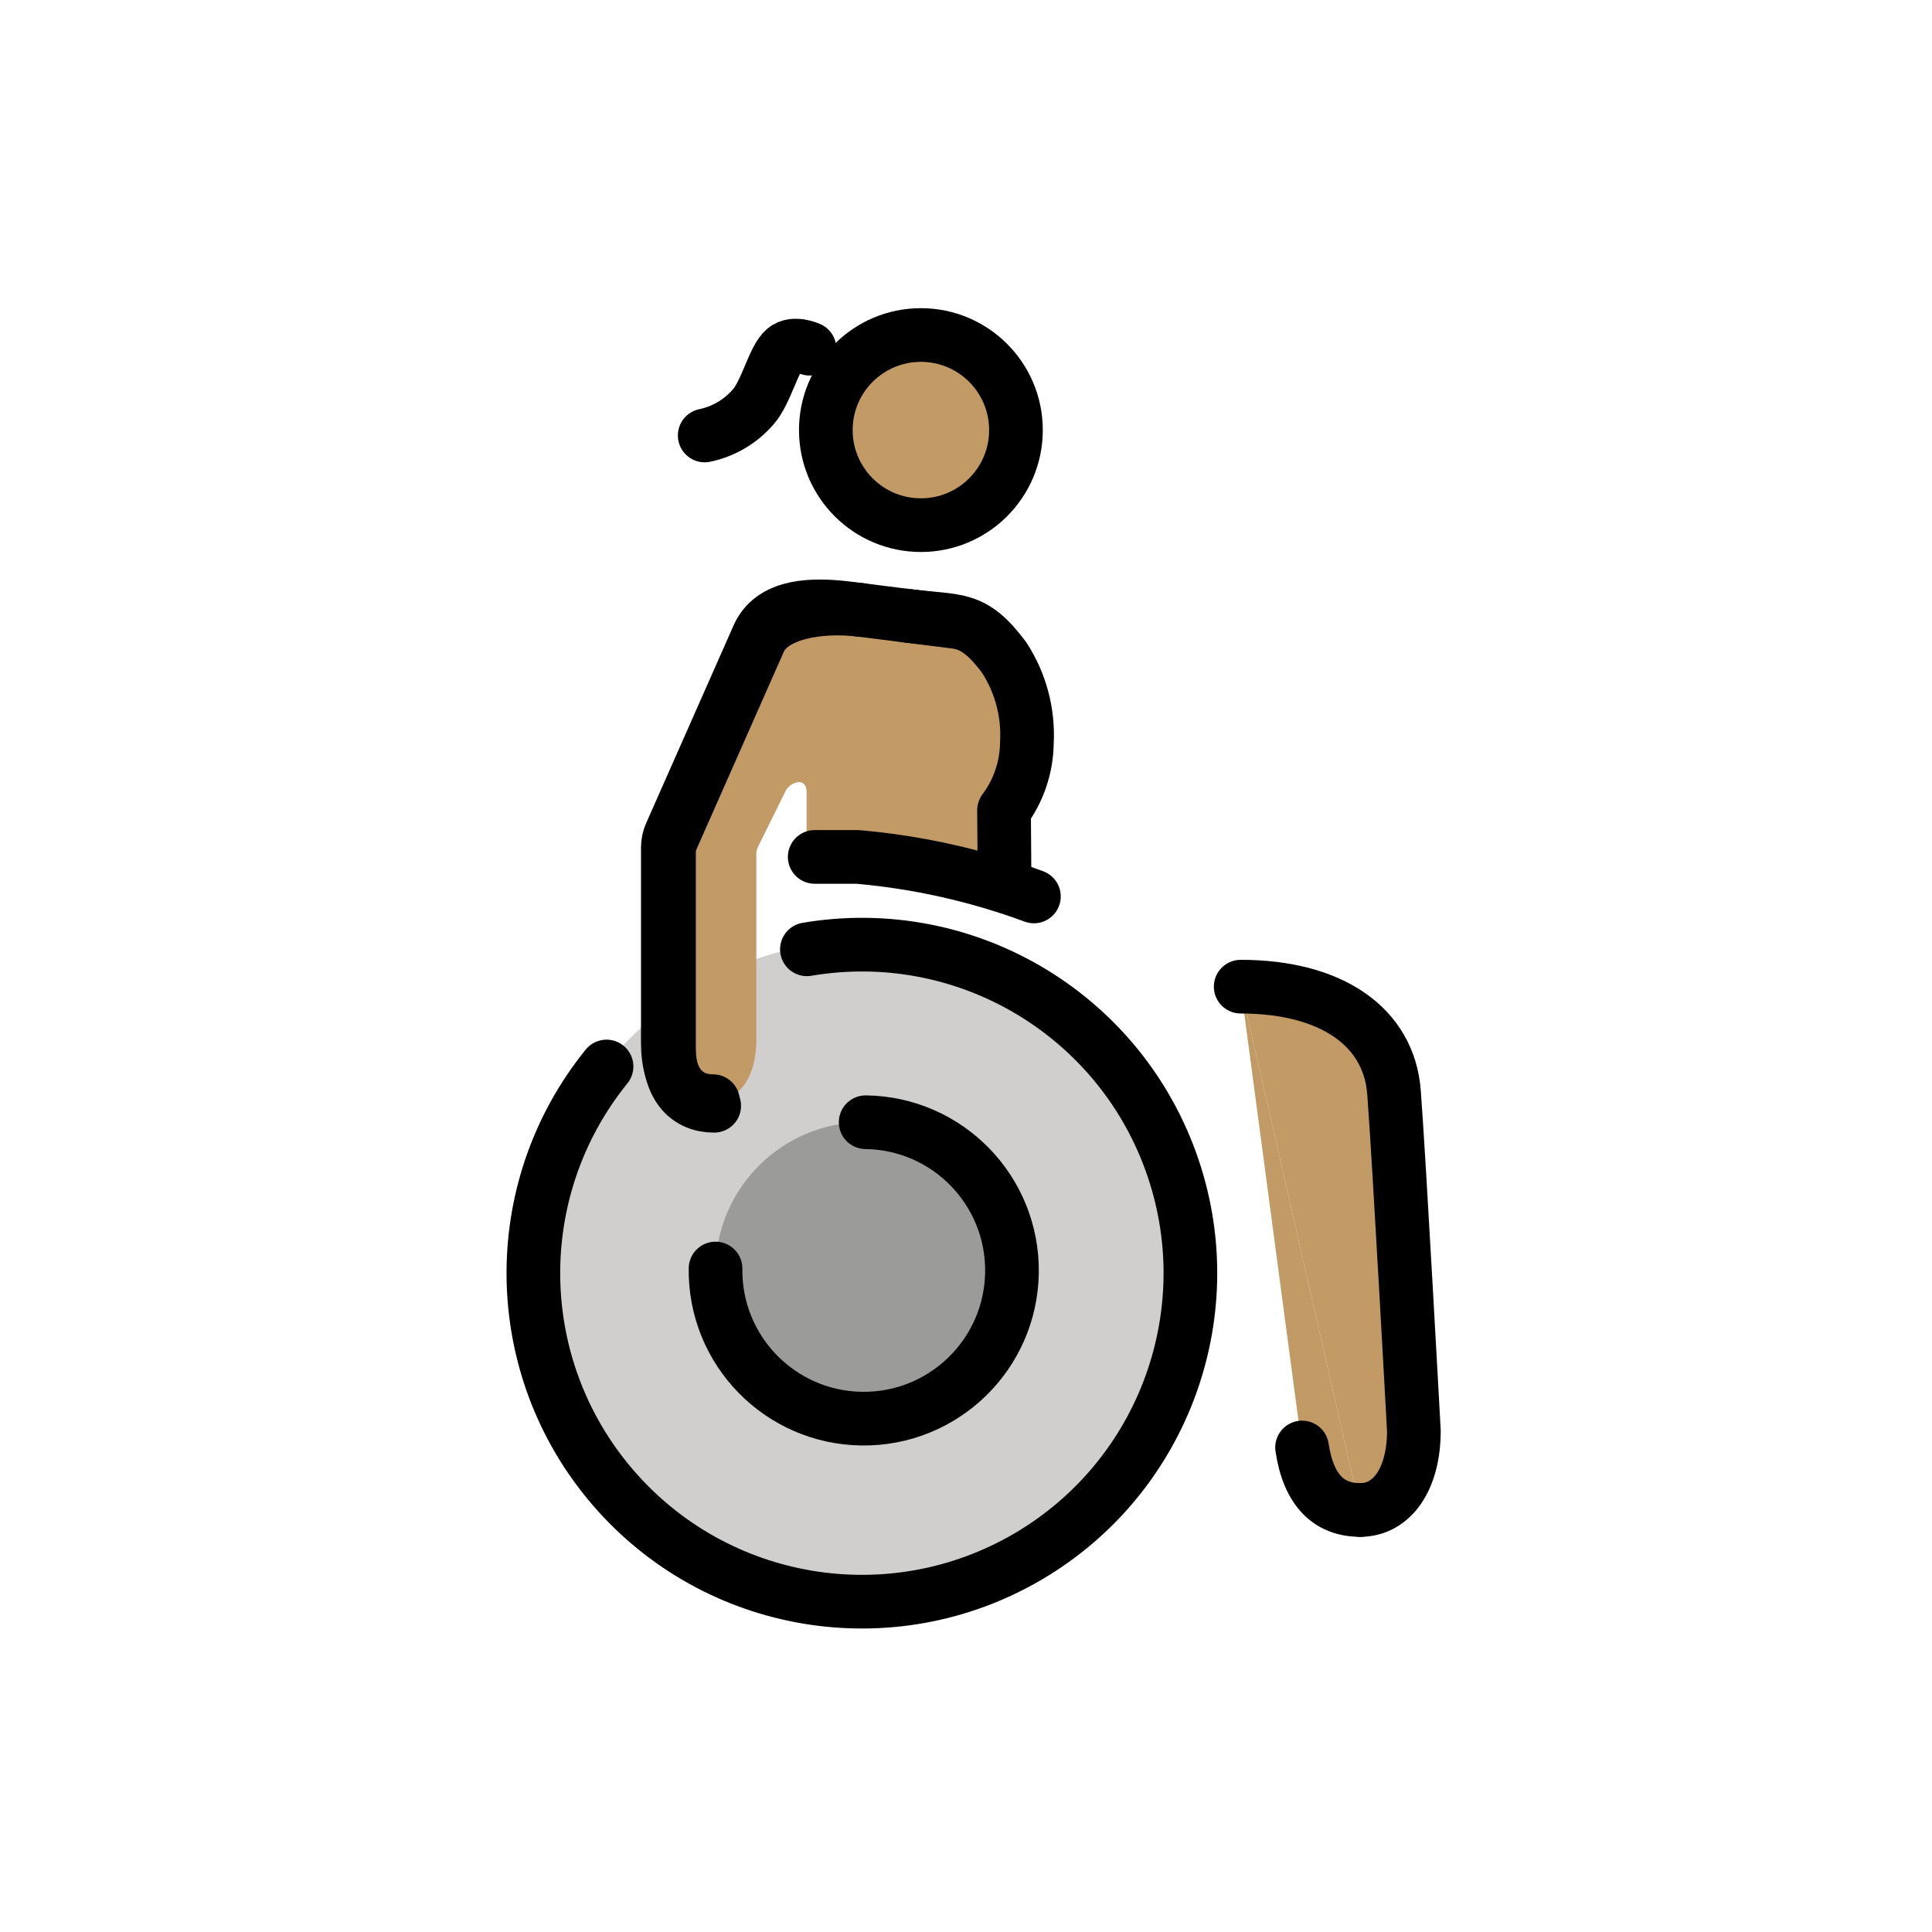
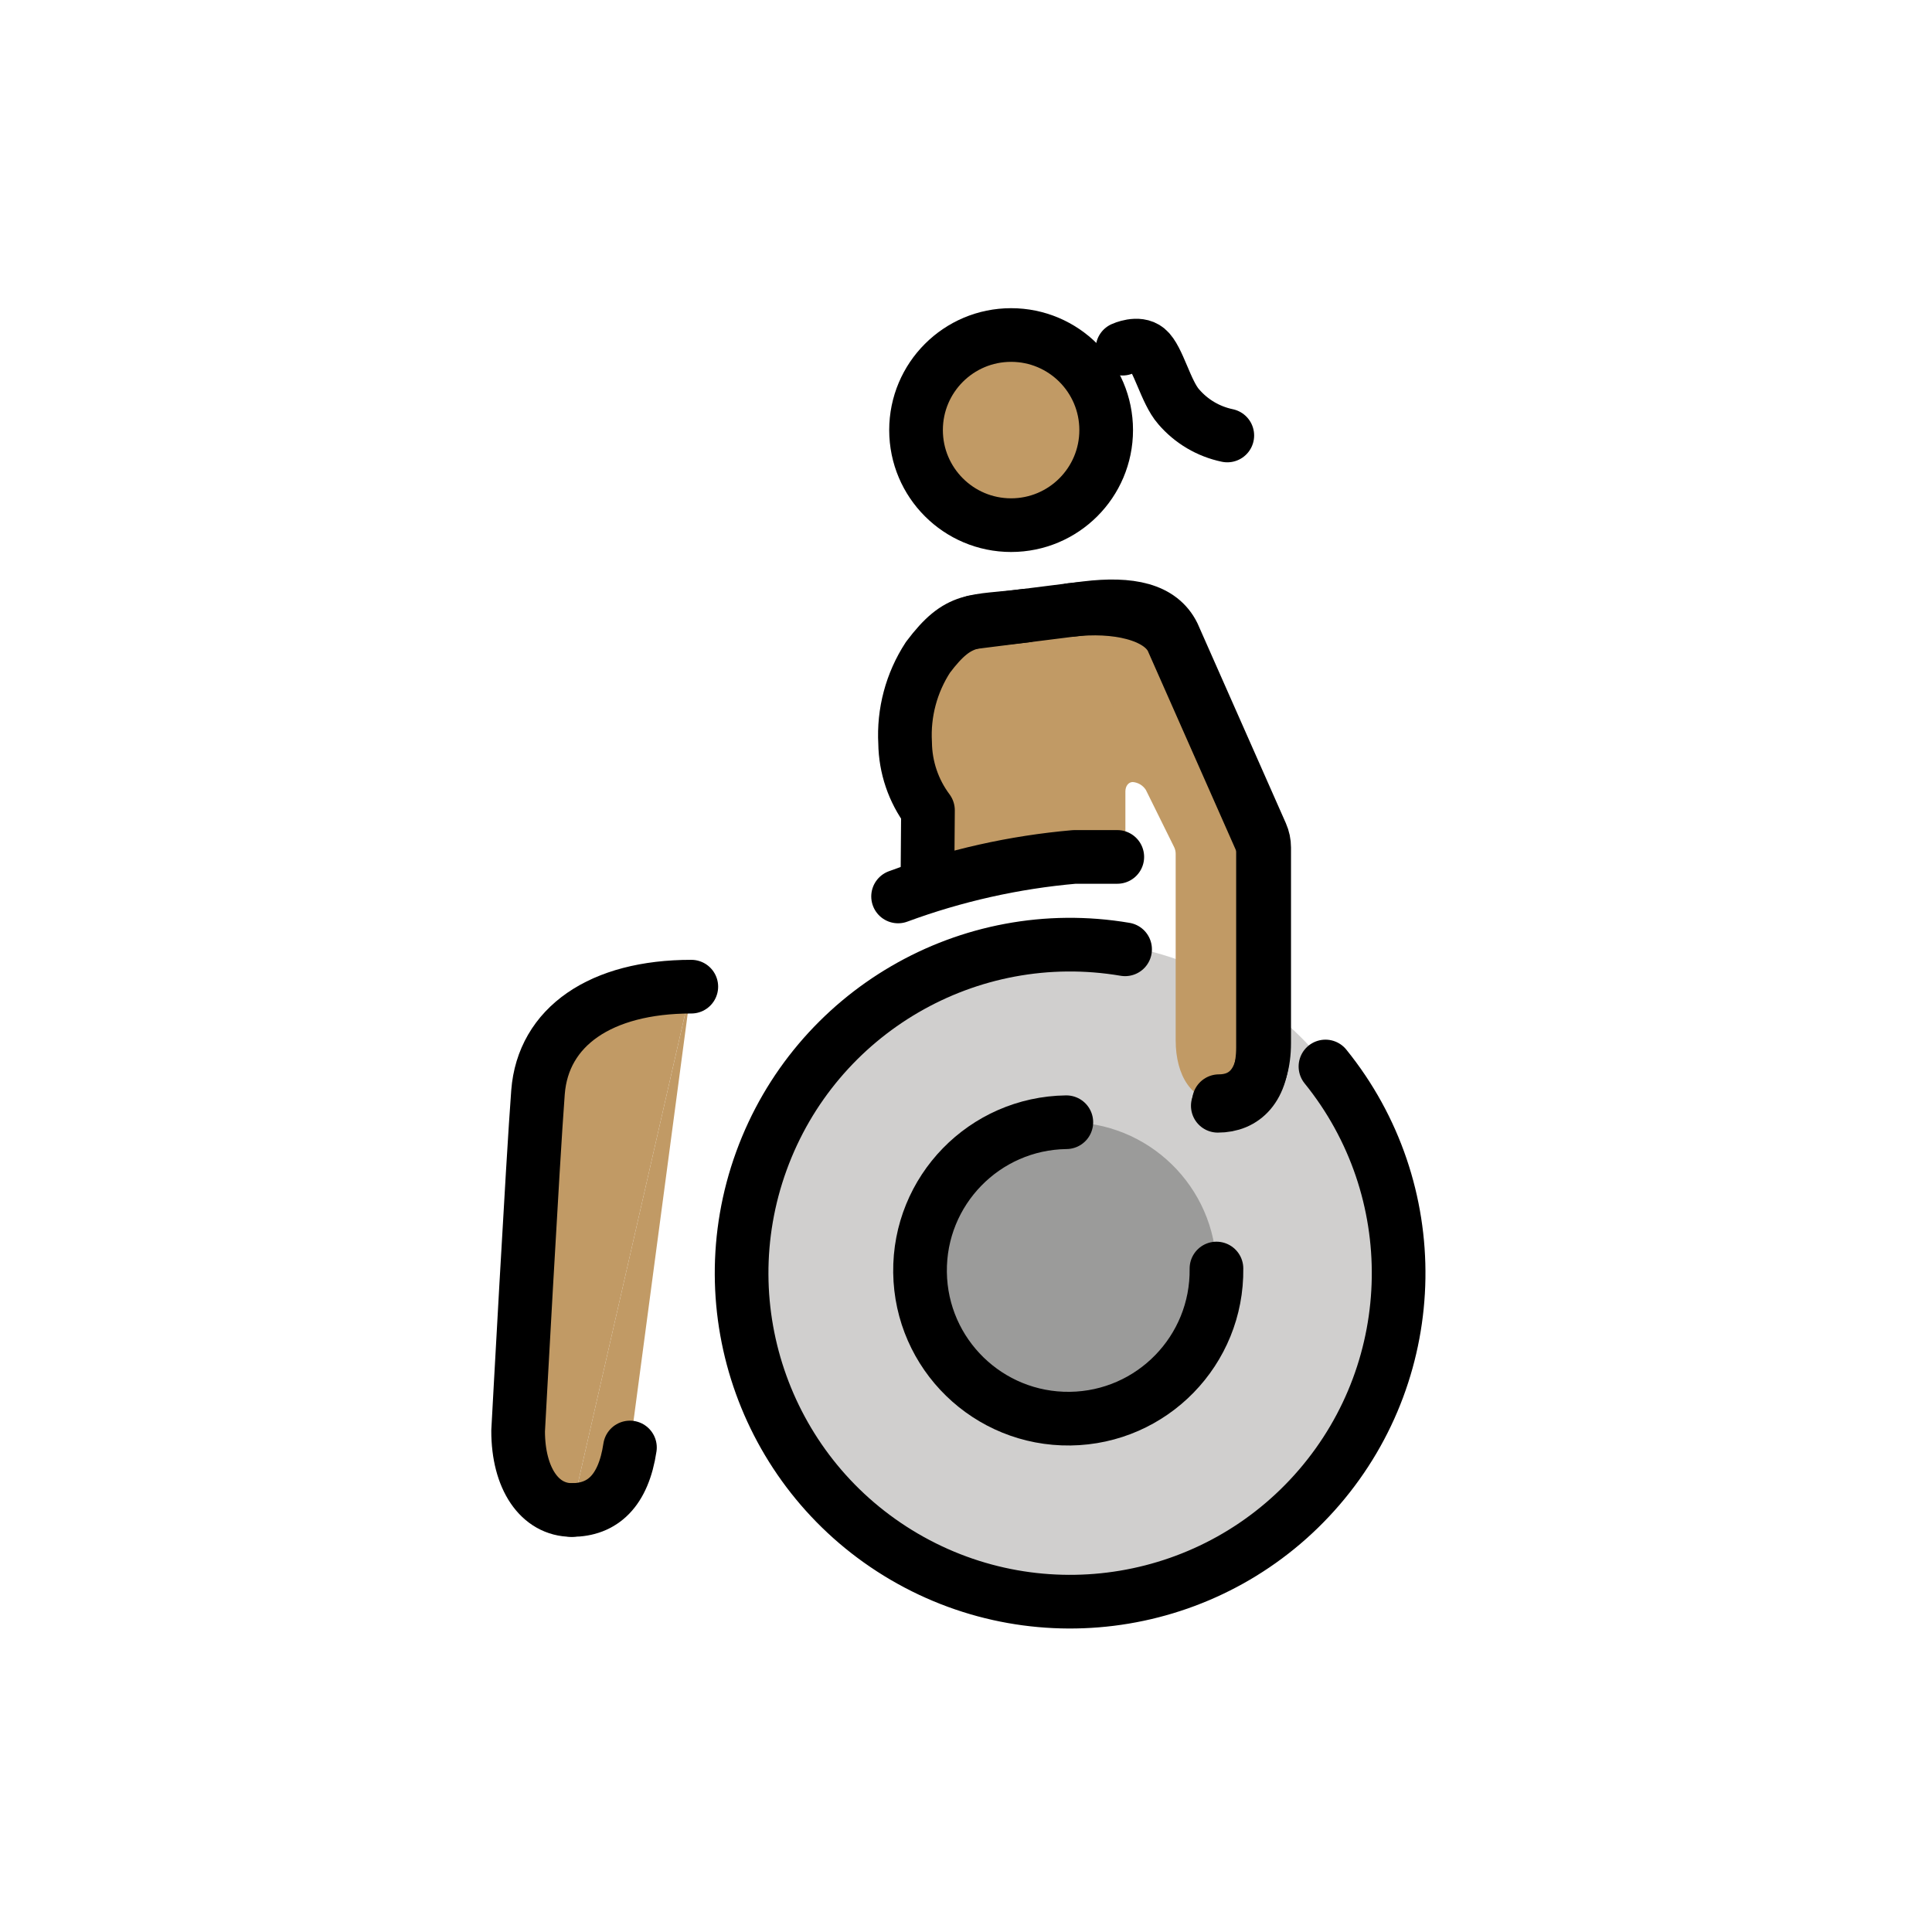
<svg xmlns="http://www.w3.org/2000/svg" id="emoji" viewBox="0 0 72 72">
  <g id="color">
    <g>
-       <path fill="#d0cfce" d="M32.031,59.62A12.276,12.276,0,0,0,44.465,47.504h0A12.276,12.276,0,1,0,32.031,59.62" />
-       <path fill="#9b9b9a" d="M32.261,41.822a5.524,5.524,0,1,0,5.452,5.595A5.524,5.524,0,0,0,32.261,41.822Z" />
+       <path fill="#d0cfce" d="M39.969,59.62A12.276,12.276,0,0,1,27.535,47.504h0A12.276,12.276,0,1,1,39.969,59.62" />
+       <path fill="#9b9b9a" d="M39.739,41.822a5.524,5.524,0,1,1-5.452,5.595A5.524,5.524,0,0,1,39.739,41.822z" />
    </g>
  </g>
  <g id="skin">
-     <path fill="#c19a65" d="M31.525,22.661c-1.656-.199-2.748.05-3.246.994L25.91,28.048a6.734,6.734,0,0,0-1.021,4.163v6.655c0,1.518.726,2.171,1.684,2.171.995,0,1.613-.934,1.613-2.268l0-6.95a.571.571,0,0,1,.059-.253l1.052-2.128a.641.641,0,0,1,.487-.294c.166,0,.276.156.276.35v1.87a.57.57,0,0,0,.57.57H31.96" />
-     <path fill="#c19a65" d="M30.799,31.483c0-1.968-.463-6.914-.463-8.478,0-.545.593-.095,3.777-.095,1.731,0,2.318.438,3.38,1.932a5.439,5.439,0,0,1,1.423,2.952,2.73,2.73,0,0,1-1.476,2.214l-.278,2.361Z" />
-     <line x1="31.389" x2="31.389" y1="30.698" y2="32.912" fill="#c19a65" />
-     <circle cx="34.319" cy="16.028" r="3.543" fill="#c19a65" />
-     <path fill="#c19a65" d="M46.237,36.77l2.286,17.174c.243,1.625,1.025,2.329,2.166,2.329" />
-     <path fill="#c19a65" d="M50.689,56.273c1.203,0,2.002-1.177,2.002-2.947,0,0-.552-10.182-.741-12.623S49.616,36.77,46.237,36.77" />
+     <path fill="#c19a65" d="M40.475,22.661c1.656,-.199,2.748,.05,3.246,.994L46.09,28.048a6.734,6.734,0,0,1,1.021,4.163v6.655c0,1.518-.726,2.171-1.684,2.171c-.995,0-1.613,-.934-1.613,-2.268l0,-6.95a.571,.571,0,0,0-.059,-.253l-1.052,-2.128a.641,.641,0,0,0-.487,-.294c-.166,0-.276,.156-.276,.35v1.87a.57,.57,0,0,1-.57,.57H40.04" />
+     <path fill="#c19a65" d="M41.201,31.483c0,-1.968,.463,-6.914,.463,-8.478c0,-.545-.593,-.095-3.777,-.095c-1.731,0-2.318,.438-3.38,1.932a5.439,5.439,0,0,0-1.423,2.952a2.73,2.73,0,0,0,1.476,2.214l.278,2.361z" />
+     <line x1="40.611" x2="40.611" y1="30.698" y2="32.912" fill="#c19a65" />
+     <circle cx="37.681" cy="16.028" r="3.543" fill="#c19a65" />
+     <path fill="#c19a65" d="M25.763,36.77l-2.286,17.174c-.243,1.625-1.025,2.329-2.166,2.329" />
+     <path fill="#c19a65" d="M21.311,56.273c-1.203,0-2.002,-1.177-2.002,-2.947c0,0,.552,-10.182,.741,-12.623S22.384,36.77,25.763,36.77" />
  </g>
  <g id="line">
    <g>
-       <path fill="none" stroke="#000" stroke-linecap="round" stroke-linejoin="round" stroke-width="2" d="M50.689,56.273c1.203,0,2.002-1.177,2.002-2.947,0,0-.552-10.182-.741-12.623S49.616,36.77,46.237,36.77" />
-       <path fill="none" stroke="#000" stroke-linecap="round" stroke-linejoin="round" stroke-width="2" d="M48.524,53.944c.243,1.625,1.025,2.329,2.166,2.329" />
-       <path fill="none" stroke="#000" stroke-linecap="round" stroke-linejoin="round" stroke-width="2" d="M26.666,47.274a5.524,5.524,0,1,0,5.595-5.452h0" />
-       <path fill="none" stroke="#000" stroke-linecap="round" stroke-linejoin="round" stroke-width="2" d="M35.736,23.191l-4.212-.53c-1.656-.199-2.778.05-3.246.994l-3.284,7.428a1.24,1.24,0,0,0-.106.502v7.282c0,1.518.726,2.171,1.684,2.171" />
-       <path fill="none" stroke="#000" stroke-linecap="round" stroke-linejoin="round" stroke-width="2" d="M32.093,22.732c-1.656-.199-3.303.15-3.771,1.094l-3.284,7.428a1.242,1.242,0,0,0-.106.502v7.282c0,1.518.726,2.171,1.684,2.171" />
-       <path fill="none" stroke="#000" stroke-linecap="round" stroke-linejoin="round" stroke-width="2" d="M30.362,31.935H31.96a25.341,25.341,0,0,1,6.571,1.473" />
-       <circle cx="34.319" cy="16.028" r="3.543" fill="none" stroke="#000" stroke-linecap="round" stroke-linejoin="round" stroke-width="2" />
-       <path fill="none" stroke="#000" stroke-linecap="round" stroke-linejoin="round" stroke-width="2" d="M22.604,39.745a12.242,12.242,0,1,0,7.467-4.367" />
-       <path fill="none" stroke="#000" stroke-linecap="round" stroke-linejoin="round" stroke-width="2" d="M33.771,22.943c1.965.247,2.477,0,3.646,1.553a5.298,5.298,0,0,1,.852,3.192,4.285,4.285,0,0,1-.852,2.51l.017,2.236" />
-       <path fill="none" stroke="#000" stroke-linecap="round" stroke-linejoin="round" stroke-width="2" d="M30.168,12.994s-.579-.27-.925.018c-.408.337-.686,1.599-1.168,2.145a3.261,3.261,0,0,1-1.813,1.072" />
+       <path fill="none" stroke="#000" stroke-linecap="round" stroke-linejoin="round" stroke-width="2" d="M21.311,56.273c-1.203,0-2.002,-1.177-2.002,-2.947c0,0,.552,-10.182,.741,-12.623S22.384,36.77,25.763,36.77" />
+       <path fill="none" stroke="#000" stroke-linecap="round" stroke-linejoin="round" stroke-width="2" d="M23.476,53.944c-.243,1.625-1.025,2.329-2.166,2.329" />
+       <path fill="none" stroke="#000" stroke-linecap="round" stroke-linejoin="round" stroke-width="2" d="M45.334,47.274a5.524,5.524,0,1,1-5.595,-5.452h0" />
+       <path fill="none" stroke="#000" stroke-linecap="round" stroke-linejoin="round" stroke-width="2" d="M36.264,23.191l4.212,-.53c1.656,-.199,2.778,.05,3.246,.994l3.284,7.428a1.24,1.24,0,0,1,.106,.502v7.282c0,1.518-.726,2.171-1.684,2.171" />
+       <path fill="none" stroke="#000" stroke-linecap="round" stroke-linejoin="round" stroke-width="2" d="M39.907,22.732c1.656,-.199,3.303,.15,3.771,1.094l3.284,7.428a1.242,1.242,0,0,1,.106,.502v7.282c0,1.518-.726,2.171-1.684,2.171" />
+       <path fill="none" stroke="#000" stroke-linecap="round" stroke-linejoin="round" stroke-width="2" d="M41.638,31.935H40.04a25.341,25.341,0,0,0-6.571,1.473" />
+       <circle cx="37.681" cy="16.028" r="3.543" fill="none" stroke="#000" stroke-linecap="round" stroke-linejoin="round" stroke-width="2" />
+       <path fill="none" stroke="#000" stroke-linecap="round" stroke-linejoin="round" stroke-width="2" d="M49.396,39.745a12.242,12.242,0,1,1-7.467,-4.367" />
+       <path fill="none" stroke="#000" stroke-linecap="round" stroke-linejoin="round" stroke-width="2" d="M38.229,22.943c-1.965,.247-2.477,0-3.646,1.553a5.298,5.298,0,0,0-.852,3.192a4.285,4.285,0,0,0,.852,2.51l-.017,2.236" />
+       <path fill="none" stroke="#000" stroke-linecap="round" stroke-linejoin="round" stroke-width="2" d="M41.832,12.994s.579,-.27,.925,.018c.408,.337,.686,1.599,1.168,2.145a3.261,3.261,0,0,0,1.813,1.072" />
    </g>
  </g>
</svg>
